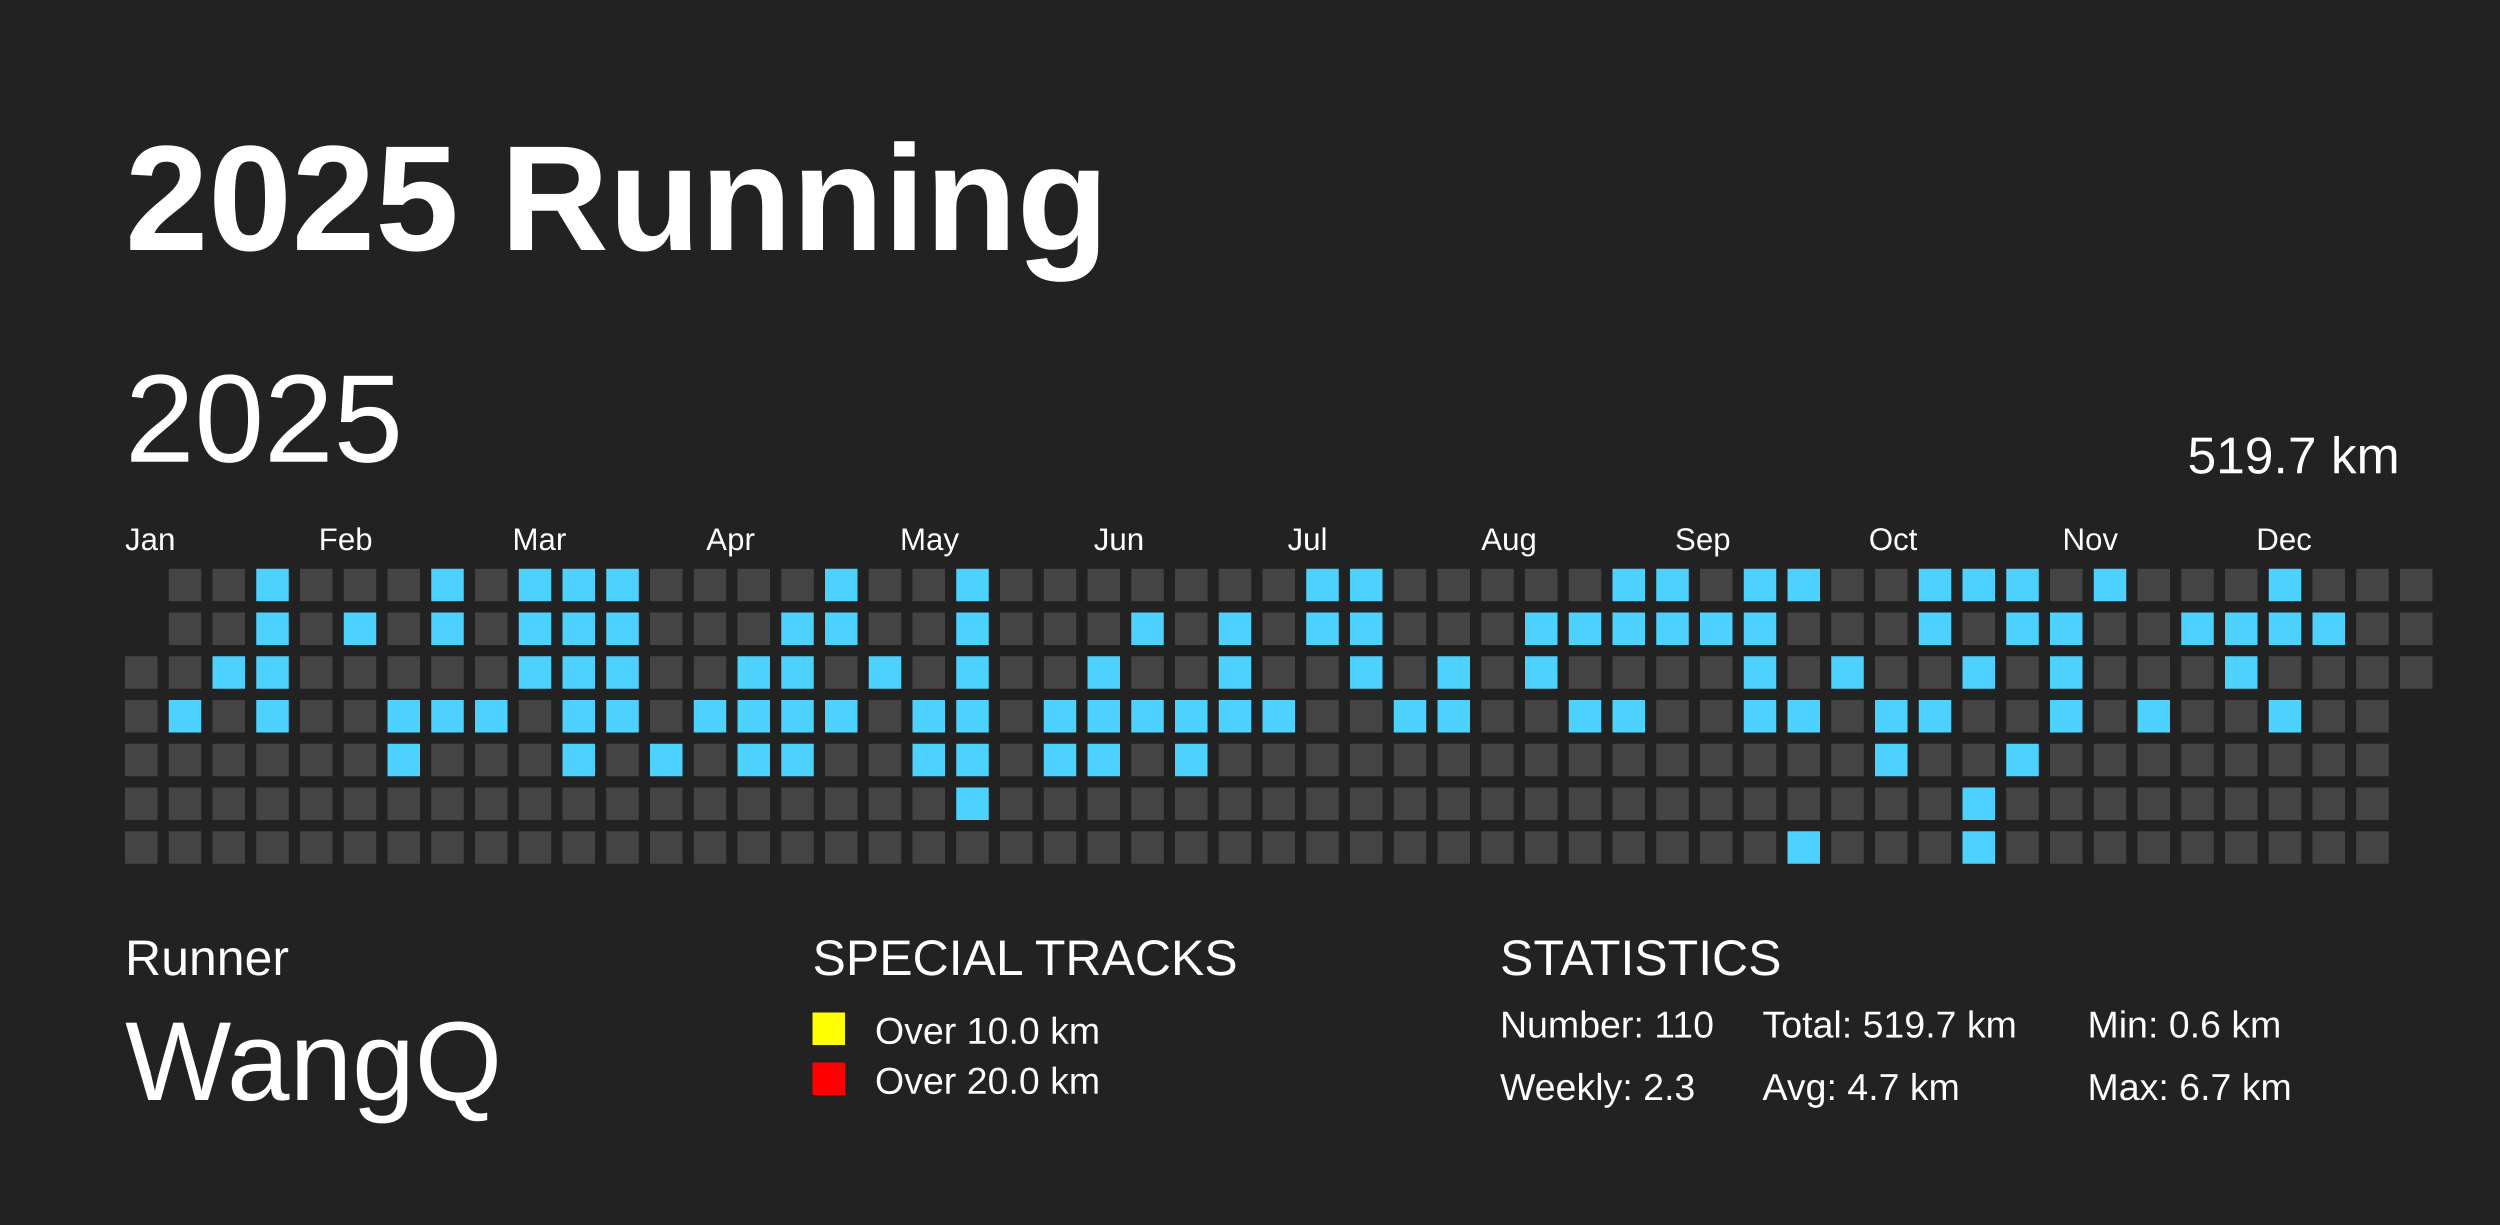
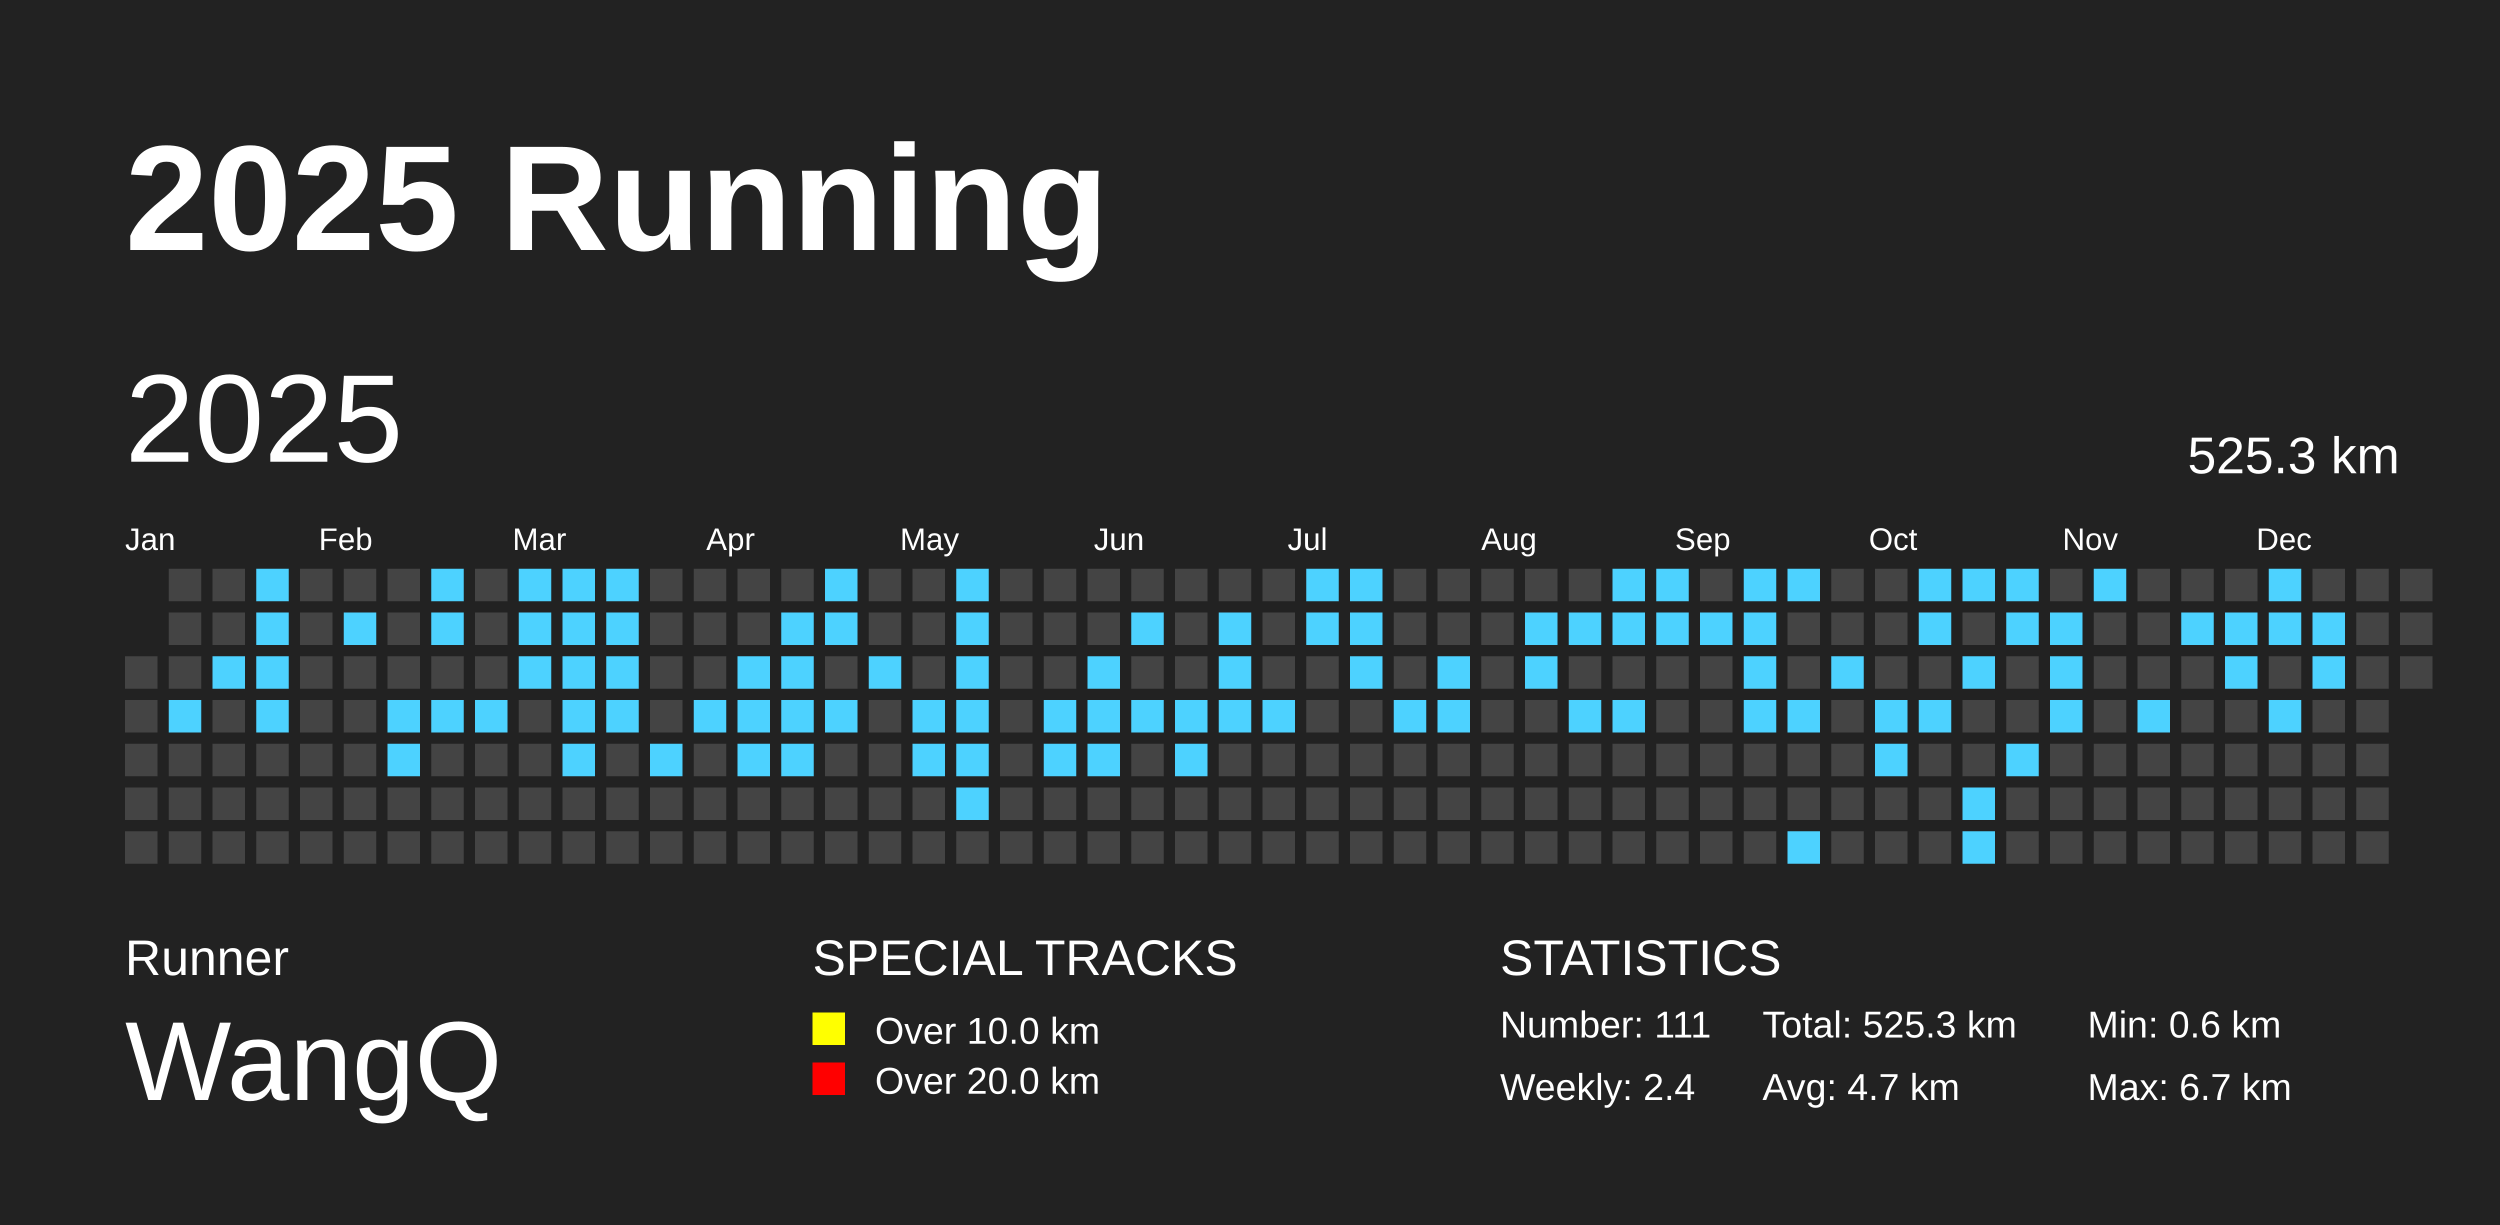
<svg xmlns="http://www.w3.org/2000/svg" baseProfile="full" height="98mm" version="1.1" viewBox="0,0,200,98" width="200mm">
  <defs />
  <rect fill="#222222" height="98" width="200" x="0" y="0" />
  <text fill="#FFFFFF" style="font-size:12px; font-family:Arial; font-weight:bold;" x="10" y="20">2025 Running</text>
  <text fill="#FFFFFF" style="font-size:4px; font-family:Arial" x="10" y="78">Runner</text>
  <text fill="#FFFFFF" style="font-size:9px; font-family:Arial" x="10" y="88">WangQ</text>
  <text fill="#FFFFFF" style="font-size:4px; font-family:Arial" x="65" y="78">SPECIAL TRACKS</text>
  <rect fill="yellow" height="2.6" width="2.6" x="65" y="81" />
  <text fill="#FFFFFF" style="font-size:3px; font-family:Arial" x="70" y="83.5">Over 10.0 km</text>
  <rect fill="red" height="2.6" width="2.6" x="65" y="85" />
  <text fill="#FFFFFF" style="font-size:3px; font-family:Arial" x="70" y="87.5">Over 20.0 km</text>
  <text fill="#FFFFFF" style="font-size:4px; font-family:Arial" x="120" y="78">STATISTICS</text>
-   <text fill="#FFFFFF" style="font-size:3px; font-family:Arial" x="120" y="83">Number: 110</text>
-   <text fill="#FFFFFF" style="font-size:3px; font-family:Arial" x="120" y="88">Weekly: 2.3</text>
-   <text fill="#FFFFFF" style="font-size:3px; font-family:Arial" x="141" y="83">Total: 519.7 km</text>
+   <text fill="#FFFFFF" style="font-size:3px; font-family:Arial" x="120" y="83">Number: 111</text>
+   <text fill="#FFFFFF" style="font-size:3px; font-family:Arial" x="120" y="88">Weekly: 2.4</text>
+   <text fill="#FFFFFF" style="font-size:3px; font-family:Arial" x="141" y="83">Total: 525.3 km</text>
  <text fill="#FFFFFF" style="font-size:3px; font-family:Arial" x="141" y="88">Avg: 4.7 km</text>
  <text fill="#FFFFFF" style="font-size:3px; font-family:Arial" x="167" y="83">Min: 0.6 km</text>
  <text fill="#FFFFFF" style="font-size:3px; font-family:Arial" x="167" y="88">Max: 6.7 km</text>
  <text dominant-baseline="hanging" fill="#FFFFFF" style="font-size:10.0px; font-family:Arial;" x="10" y="30">2025</text>
-   <text dominant-baseline="hanging" fill="#FFFFFF" style="font-size:4.125px; font-family:Arial;" x="175" y="35">519.7 km</text>
+   <text dominant-baseline="hanging" fill="#FFFFFF" style="font-size:4.125px; font-family:Arial;" x="175" y="35">525.3 km</text>
  <text fill="#FFFFFF" style="font-size:2.5px; font-family:Arial" x="10.0" y="44">Jan</text>
  <text fill="#FFFFFF" style="font-size:2.5px; font-family:Arial" x="25.5" y="44">Feb</text>
  <text fill="#FFFFFF" style="font-size:2.5px; font-family:Arial" x="41.0" y="44">Mar</text>
  <text fill="#FFFFFF" style="font-size:2.5px; font-family:Arial" x="56.5" y="44">Apr</text>
  <text fill="#FFFFFF" style="font-size:2.5px; font-family:Arial" x="72.0" y="44">May</text>
  <text fill="#FFFFFF" style="font-size:2.5px; font-family:Arial" x="87.5" y="44">Jun</text>
  <text fill="#FFFFFF" style="font-size:2.5px; font-family:Arial" x="103.0" y="44">Jul</text>
  <text fill="#FFFFFF" style="font-size:2.5px; font-family:Arial" x="118.5" y="44">Aug</text>
  <text fill="#FFFFFF" style="font-size:2.5px; font-family:Arial" x="134.0" y="44">Sep</text>
  <text fill="#FFFFFF" style="font-size:2.5px; font-family:Arial" x="149.5" y="44">Oct</text>
  <text fill="#FFFFFF" style="font-size:2.5px; font-family:Arial" x="165.0" y="44">Nov</text>
  <text fill="#FFFFFF" style="font-size:2.5px; font-family:Arial" x="180.5" y="44">Dec</text>
  <rect fill="#444444" height="2.6" width="2.6" x="10.0" y="52.5" />
  <rect fill="#444444" height="2.6" width="2.6" x="10.0" y="56.0" />
  <rect fill="#444444" height="2.6" width="2.6" x="10.0" y="59.5" />
  <rect fill="#444444" height="2.6" width="2.6" x="10.0" y="63.0" />
  <rect fill="#444444" height="2.6" width="2.6" x="10.0" y="66.5" />
  <rect fill="#444444" height="2.6" width="2.6" x="13.5" y="45.5" />
  <rect fill="#444444" height="2.6" width="2.6" x="13.5" y="49.0" />
  <rect fill="#444444" height="2.6" width="2.6" x="13.5" y="52.5" />
  <rect fill="#4DD2FF" height="2.6" width="2.6" x="13.5" y="56.0" />
  <rect fill="#444444" height="2.6" width="2.6" x="13.5" y="59.5" />
  <rect fill="#444444" height="2.6" width="2.6" x="13.5" y="63.0" />
  <rect fill="#444444" height="2.6" width="2.6" x="13.5" y="66.5" />
  <rect fill="#444444" height="2.6" width="2.6" x="17.0" y="45.5" />
  <rect fill="#444444" height="2.6" width="2.6" x="17.0" y="49.0" />
  <rect fill="#4DD2FF" height="2.6" width="2.6" x="17.0" y="52.5" />
  <rect fill="#444444" height="2.6" width="2.6" x="17.0" y="56.0" />
  <rect fill="#444444" height="2.6" width="2.6" x="17.0" y="59.5" />
  <rect fill="#444444" height="2.6" width="2.6" x="17.0" y="63.0" />
  <rect fill="#444444" height="2.6" width="2.6" x="17.0" y="66.5" />
  <rect fill="#4DD2FF" height="2.6" width="2.6" x="20.5" y="45.5" />
  <rect fill="#4DD2FF" height="2.6" width="2.6" x="20.5" y="49.0" />
  <rect fill="#4DD2FF" height="2.6" width="2.6" x="20.5" y="52.5" />
  <rect fill="#4DD2FF" height="2.6" width="2.6" x="20.5" y="56.0" />
  <rect fill="#444444" height="2.6" width="2.6" x="20.5" y="59.5" />
  <rect fill="#444444" height="2.6" width="2.6" x="20.5" y="63.0" />
  <rect fill="#444444" height="2.6" width="2.6" x="20.5" y="66.5" />
  <rect fill="#444444" height="2.6" width="2.6" x="24.0" y="45.5" />
  <rect fill="#444444" height="2.6" width="2.6" x="24.0" y="49.0" />
  <rect fill="#444444" height="2.6" width="2.6" x="24.0" y="52.5" />
  <rect fill="#444444" height="2.6" width="2.6" x="24.0" y="56.0" />
  <rect fill="#444444" height="2.6" width="2.6" x="24.0" y="59.5" />
  <rect fill="#444444" height="2.6" width="2.6" x="24.0" y="63.0" />
  <rect fill="#444444" height="2.6" width="2.6" x="24.0" y="66.5" />
  <rect fill="#444444" height="2.6" width="2.6" x="27.5" y="45.5" />
  <rect fill="#4DD2FF" height="2.6" width="2.6" x="27.5" y="49.0" />
  <rect fill="#444444" height="2.6" width="2.6" x="27.5" y="52.5" />
  <rect fill="#444444" height="2.6" width="2.6" x="27.5" y="56.0" />
  <rect fill="#444444" height="2.6" width="2.6" x="27.5" y="59.5" />
  <rect fill="#444444" height="2.6" width="2.6" x="27.5" y="63.0" />
  <rect fill="#444444" height="2.6" width="2.6" x="27.5" y="66.5" />
  <rect fill="#444444" height="2.6" width="2.6" x="31.0" y="45.5" />
  <rect fill="#444444" height="2.6" width="2.6" x="31.0" y="49.0" />
  <rect fill="#444444" height="2.6" width="2.6" x="31.0" y="52.5" />
  <rect fill="#4DD2FF" height="2.6" width="2.6" x="31.0" y="56.0" />
  <rect fill="#4DD2FF" height="2.6" width="2.6" x="31.0" y="59.5" />
  <rect fill="#444444" height="2.6" width="2.6" x="31.0" y="63.0" />
  <rect fill="#444444" height="2.6" width="2.6" x="31.0" y="66.5" />
  <rect fill="#4DD2FF" height="2.6" width="2.6" x="34.5" y="45.5" />
  <rect fill="#4DD2FF" height="2.6" width="2.6" x="34.5" y="49.0" />
  <rect fill="#444444" height="2.6" width="2.6" x="34.5" y="52.5" />
  <rect fill="#4DD2FF" height="2.6" width="2.6" x="34.5" y="56.0" />
  <rect fill="#444444" height="2.6" width="2.6" x="34.5" y="59.5" />
  <rect fill="#444444" height="2.6" width="2.6" x="34.5" y="63.0" />
  <rect fill="#444444" height="2.6" width="2.6" x="34.5" y="66.5" />
  <rect fill="#444444" height="2.6" width="2.6" x="38.0" y="45.5" />
  <rect fill="#444444" height="2.6" width="2.6" x="38.0" y="49.0" />
  <rect fill="#444444" height="2.6" width="2.6" x="38.0" y="52.5" />
  <rect fill="#4DD2FF" height="2.6" width="2.6" x="38.0" y="56.0" />
  <rect fill="#444444" height="2.6" width="2.6" x="38.0" y="59.5" />
  <rect fill="#444444" height="2.6" width="2.6" x="38.0" y="63.0" />
  <rect fill="#444444" height="2.6" width="2.6" x="38.0" y="66.5" />
  <rect fill="#4DD2FF" height="2.6" width="2.6" x="41.5" y="45.5" />
  <rect fill="#4DD2FF" height="2.6" width="2.6" x="41.5" y="49.0" />
  <rect fill="#4DD2FF" height="2.6" width="2.6" x="41.5" y="52.5" />
  <rect fill="#444444" height="2.6" width="2.6" x="41.5" y="56.0" />
  <rect fill="#444444" height="2.6" width="2.6" x="41.5" y="59.5" />
  <rect fill="#444444" height="2.6" width="2.6" x="41.5" y="63.0" />
  <rect fill="#444444" height="2.6" width="2.6" x="41.5" y="66.5" />
  <rect fill="#4DD2FF" height="2.6" width="2.6" x="45.0" y="45.5" />
  <rect fill="#4DD2FF" height="2.6" width="2.6" x="45.0" y="49.0" />
  <rect fill="#4DD2FF" height="2.6" width="2.6" x="45.0" y="52.5" />
  <rect fill="#4DD2FF" height="2.6" width="2.6" x="45.0" y="56.0" />
  <rect fill="#4DD2FF" height="2.6" width="2.6" x="45.0" y="59.5" />
  <rect fill="#444444" height="2.6" width="2.6" x="45.0" y="63.0" />
  <rect fill="#444444" height="2.6" width="2.6" x="45.0" y="66.5" />
  <rect fill="#4DD2FF" height="2.6" width="2.6" x="48.5" y="45.5" />
  <rect fill="#4DD2FF" height="2.6" width="2.6" x="48.5" y="49.0" />
  <rect fill="#4DD2FF" height="2.6" width="2.6" x="48.5" y="52.5" />
  <rect fill="#4DD2FF" height="2.6" width="2.6" x="48.5" y="56.0" />
  <rect fill="#444444" height="2.6" width="2.6" x="48.5" y="59.5" />
  <rect fill="#444444" height="2.6" width="2.6" x="48.5" y="63.0" />
  <rect fill="#444444" height="2.6" width="2.6" x="48.5" y="66.5" />
  <rect fill="#444444" height="2.6" width="2.6" x="52.0" y="45.5" />
  <rect fill="#444444" height="2.6" width="2.6" x="52.0" y="49.0" />
  <rect fill="#444444" height="2.6" width="2.6" x="52.0" y="52.5" />
  <rect fill="#444444" height="2.6" width="2.6" x="52.0" y="56.0" />
  <rect fill="#4DD2FF" height="2.6" width="2.6" x="52.0" y="59.5" />
  <rect fill="#444444" height="2.6" width="2.6" x="52.0" y="63.0" />
  <rect fill="#444444" height="2.6" width="2.6" x="52.0" y="66.5" />
  <rect fill="#444444" height="2.6" width="2.6" x="55.5" y="45.5" />
  <rect fill="#444444" height="2.6" width="2.6" x="55.5" y="49.0" />
  <rect fill="#444444" height="2.6" width="2.6" x="55.5" y="52.5" />
  <rect fill="#4DD2FF" height="2.6" width="2.6" x="55.5" y="56.0" />
  <rect fill="#444444" height="2.6" width="2.6" x="55.5" y="59.5" />
  <rect fill="#444444" height="2.6" width="2.6" x="55.5" y="63.0" />
  <rect fill="#444444" height="2.6" width="2.6" x="55.5" y="66.5" />
  <rect fill="#444444" height="2.6" width="2.6" x="59.0" y="45.5" />
  <rect fill="#444444" height="2.6" width="2.6" x="59.0" y="49.0" />
  <rect fill="#4DD2FF" height="2.6" width="2.6" x="59.0" y="52.5" />
  <rect fill="#4DD2FF" height="2.6" width="2.6" x="59.0" y="56.0" />
  <rect fill="#4DD2FF" height="2.6" width="2.6" x="59.0" y="59.5" />
  <rect fill="#444444" height="2.6" width="2.6" x="59.0" y="63.0" />
  <rect fill="#444444" height="2.6" width="2.6" x="59.0" y="66.5" />
  <rect fill="#444444" height="2.6" width="2.6" x="62.5" y="45.5" />
  <rect fill="#4DD2FF" height="2.6" width="2.6" x="62.5" y="49.0" />
  <rect fill="#4DD2FF" height="2.6" width="2.6" x="62.5" y="52.5" />
  <rect fill="#4DD2FF" height="2.6" width="2.6" x="62.5" y="56.0" />
  <rect fill="#4DD2FF" height="2.6" width="2.6" x="62.5" y="59.5" />
  <rect fill="#444444" height="2.6" width="2.6" x="62.5" y="63.0" />
  <rect fill="#444444" height="2.6" width="2.6" x="62.5" y="66.5" />
  <rect fill="#4DD2FF" height="2.6" width="2.6" x="66.0" y="45.5" />
  <rect fill="#4DD2FF" height="2.6" width="2.6" x="66.0" y="49.0" />
  <rect fill="#444444" height="2.6" width="2.6" x="66.0" y="52.5" />
  <rect fill="#4DD2FF" height="2.6" width="2.6" x="66.0" y="56.0" />
  <rect fill="#444444" height="2.6" width="2.6" x="66.0" y="59.5" />
  <rect fill="#444444" height="2.6" width="2.6" x="66.0" y="63.0" />
  <rect fill="#444444" height="2.6" width="2.6" x="66.0" y="66.5" />
  <rect fill="#444444" height="2.6" width="2.6" x="69.5" y="45.5" />
  <rect fill="#444444" height="2.6" width="2.6" x="69.5" y="49.0" />
  <rect fill="#4DD2FF" height="2.6" width="2.6" x="69.5" y="52.5" />
  <rect fill="#444444" height="2.6" width="2.6" x="69.5" y="56.0" />
  <rect fill="#444444" height="2.6" width="2.6" x="69.5" y="59.5" />
  <rect fill="#444444" height="2.6" width="2.6" x="69.5" y="63.0" />
  <rect fill="#444444" height="2.6" width="2.6" x="69.5" y="66.5" />
  <rect fill="#444444" height="2.6" width="2.6" x="73.0" y="45.5" />
  <rect fill="#444444" height="2.6" width="2.6" x="73.0" y="49.0" />
  <rect fill="#444444" height="2.6" width="2.6" x="73.0" y="52.5" />
  <rect fill="#4DD2FF" height="2.6" width="2.6" x="73.0" y="56.0" />
  <rect fill="#4DD2FF" height="2.6" width="2.6" x="73.0" y="59.5" />
  <rect fill="#444444" height="2.6" width="2.6" x="73.0" y="63.0" />
  <rect fill="#444444" height="2.6" width="2.6" x="73.0" y="66.5" />
  <rect fill="#4DD2FF" height="2.6" width="2.6" x="76.5" y="45.5" />
  <rect fill="#4DD2FF" height="2.6" width="2.6" x="76.5" y="49.0" />
  <rect fill="#4DD2FF" height="2.6" width="2.6" x="76.5" y="52.5" />
  <rect fill="#4DD2FF" height="2.6" width="2.6" x="76.5" y="56.0" />
  <rect fill="#4DD2FF" height="2.6" width="2.6" x="76.5" y="59.5" />
  <rect fill="#4DD2FF" height="2.6" width="2.6" x="76.5" y="63.0" />
  <rect fill="#444444" height="2.6" width="2.6" x="76.5" y="66.5" />
  <rect fill="#444444" height="2.6" width="2.6" x="80.0" y="45.5" />
  <rect fill="#444444" height="2.6" width="2.6" x="80.0" y="49.0" />
  <rect fill="#444444" height="2.6" width="2.6" x="80.0" y="52.5" />
  <rect fill="#444444" height="2.6" width="2.6" x="80.0" y="56.0" />
  <rect fill="#444444" height="2.6" width="2.6" x="80.0" y="59.5" />
  <rect fill="#444444" height="2.6" width="2.6" x="80.0" y="63.0" />
  <rect fill="#444444" height="2.6" width="2.6" x="80.0" y="66.5" />
  <rect fill="#444444" height="2.6" width="2.6" x="83.5" y="45.5" />
  <rect fill="#444444" height="2.6" width="2.6" x="83.5" y="49.0" />
  <rect fill="#444444" height="2.6" width="2.6" x="83.5" y="52.5" />
  <rect fill="#4DD2FF" height="2.6" width="2.6" x="83.5" y="56.0" />
  <rect fill="#4DD2FF" height="2.6" width="2.6" x="83.5" y="59.5" />
  <rect fill="#444444" height="2.6" width="2.6" x="83.5" y="63.0" />
  <rect fill="#444444" height="2.6" width="2.6" x="83.5" y="66.5" />
  <rect fill="#444444" height="2.6" width="2.6" x="87.0" y="45.5" />
  <rect fill="#444444" height="2.6" width="2.6" x="87.0" y="49.0" />
  <rect fill="#4DD2FF" height="2.6" width="2.6" x="87.0" y="52.5" />
  <rect fill="#4DD2FF" height="2.6" width="2.6" x="87.0" y="56.0" />
  <rect fill="#4DD2FF" height="2.6" width="2.6" x="87.0" y="59.5" />
  <rect fill="#444444" height="2.6" width="2.6" x="87.0" y="63.0" />
  <rect fill="#444444" height="2.6" width="2.6" x="87.0" y="66.5" />
  <rect fill="#444444" height="2.6" width="2.6" x="90.5" y="45.5" />
  <rect fill="#4DD2FF" height="2.6" width="2.6" x="90.5" y="49.0" />
  <rect fill="#444444" height="2.6" width="2.6" x="90.5" y="52.5" />
  <rect fill="#4DD2FF" height="2.6" width="2.6" x="90.5" y="56.0" />
  <rect fill="#444444" height="2.6" width="2.6" x="90.5" y="59.5" />
  <rect fill="#444444" height="2.6" width="2.6" x="90.5" y="63.0" />
  <rect fill="#444444" height="2.6" width="2.6" x="90.5" y="66.5" />
  <rect fill="#444444" height="2.6" width="2.6" x="94.0" y="45.5" />
  <rect fill="#444444" height="2.6" width="2.6" x="94.0" y="49.0" />
  <rect fill="#444444" height="2.6" width="2.6" x="94.0" y="52.5" />
  <rect fill="#4DD2FF" height="2.6" width="2.6" x="94.0" y="56.0" />
  <rect fill="#4DD2FF" height="2.6" width="2.6" x="94.0" y="59.5" />
  <rect fill="#444444" height="2.6" width="2.6" x="94.0" y="63.0" />
  <rect fill="#444444" height="2.6" width="2.6" x="94.0" y="66.5" />
  <rect fill="#444444" height="2.6" width="2.6" x="97.5" y="45.5" />
  <rect fill="#4DD2FF" height="2.6" width="2.6" x="97.5" y="49.0" />
  <rect fill="#4DD2FF" height="2.6" width="2.6" x="97.5" y="52.5" />
  <rect fill="#4DD2FF" height="2.6" width="2.6" x="97.5" y="56.0" />
  <rect fill="#444444" height="2.6" width="2.6" x="97.5" y="59.5" />
  <rect fill="#444444" height="2.6" width="2.6" x="97.5" y="63.0" />
  <rect fill="#444444" height="2.6" width="2.6" x="97.5" y="66.5" />
  <rect fill="#444444" height="2.6" width="2.6" x="101.0" y="45.5" />
  <rect fill="#444444" height="2.6" width="2.6" x="101.0" y="49.0" />
  <rect fill="#444444" height="2.6" width="2.6" x="101.0" y="52.5" />
  <rect fill="#4DD2FF" height="2.6" width="2.6" x="101.0" y="56.0" />
  <rect fill="#444444" height="2.6" width="2.6" x="101.0" y="59.5" />
  <rect fill="#444444" height="2.6" width="2.6" x="101.0" y="63.0" />
  <rect fill="#444444" height="2.6" width="2.6" x="101.0" y="66.5" />
  <rect fill="#4DD2FF" height="2.6" width="2.6" x="104.5" y="45.5" />
  <rect fill="#4DD2FF" height="2.6" width="2.6" x="104.5" y="49.0" />
  <rect fill="#444444" height="2.6" width="2.6" x="104.5" y="52.5" />
  <rect fill="#444444" height="2.6" width="2.6" x="104.5" y="56.0" />
  <rect fill="#444444" height="2.6" width="2.6" x="104.5" y="59.5" />
  <rect fill="#444444" height="2.6" width="2.6" x="104.5" y="63.0" />
  <rect fill="#444444" height="2.6" width="2.6" x="104.5" y="66.5" />
  <rect fill="#4DD2FF" height="2.6" width="2.6" x="108.0" y="45.5" />
  <rect fill="#4DD2FF" height="2.6" width="2.6" x="108.0" y="49.0" />
  <rect fill="#4DD2FF" height="2.6" width="2.6" x="108.0" y="52.5" />
  <rect fill="#444444" height="2.6" width="2.6" x="108.0" y="56.0" />
  <rect fill="#444444" height="2.6" width="2.6" x="108.0" y="59.5" />
  <rect fill="#444444" height="2.6" width="2.6" x="108.0" y="63.0" />
  <rect fill="#444444" height="2.6" width="2.6" x="108.0" y="66.5" />
  <rect fill="#444444" height="2.6" width="2.6" x="111.5" y="45.5" />
  <rect fill="#444444" height="2.6" width="2.6" x="111.5" y="49.0" />
  <rect fill="#444444" height="2.6" width="2.6" x="111.5" y="52.5" />
  <rect fill="#4DD2FF" height="2.6" width="2.6" x="111.5" y="56.0" />
  <rect fill="#444444" height="2.6" width="2.6" x="111.5" y="59.5" />
  <rect fill="#444444" height="2.6" width="2.6" x="111.5" y="63.0" />
  <rect fill="#444444" height="2.6" width="2.6" x="111.5" y="66.5" />
  <rect fill="#444444" height="2.6" width="2.6" x="115.0" y="45.5" />
  <rect fill="#444444" height="2.6" width="2.6" x="115.0" y="49.0" />
  <rect fill="#4DD2FF" height="2.6" width="2.6" x="115.0" y="52.5" />
  <rect fill="#4DD2FF" height="2.6" width="2.6" x="115.0" y="56.0" />
  <rect fill="#444444" height="2.6" width="2.6" x="115.0" y="59.5" />
  <rect fill="#444444" height="2.6" width="2.6" x="115.0" y="63.0" />
  <rect fill="#444444" height="2.6" width="2.6" x="115.0" y="66.5" />
  <rect fill="#444444" height="2.6" width="2.6" x="118.5" y="45.5" />
  <rect fill="#444444" height="2.6" width="2.6" x="118.5" y="49.0" />
  <rect fill="#444444" height="2.6" width="2.6" x="118.5" y="52.5" />
  <rect fill="#444444" height="2.6" width="2.6" x="118.5" y="56.0" />
  <rect fill="#444444" height="2.6" width="2.6" x="118.5" y="59.5" />
  <rect fill="#444444" height="2.6" width="2.6" x="118.5" y="63.0" />
  <rect fill="#444444" height="2.6" width="2.6" x="118.5" y="66.5" />
  <rect fill="#444444" height="2.6" width="2.6" x="122.0" y="45.5" />
  <rect fill="#4DD2FF" height="2.6" width="2.6" x="122.0" y="49.0" />
  <rect fill="#4DD2FF" height="2.6" width="2.6" x="122.0" y="52.5" />
  <rect fill="#444444" height="2.6" width="2.6" x="122.0" y="56.0" />
  <rect fill="#444444" height="2.6" width="2.6" x="122.0" y="59.5" />
  <rect fill="#444444" height="2.6" width="2.6" x="122.0" y="63.0" />
  <rect fill="#444444" height="2.6" width="2.6" x="122.0" y="66.5" />
  <rect fill="#444444" height="2.6" width="2.6" x="125.5" y="45.5" />
  <rect fill="#4DD2FF" height="2.6" width="2.6" x="125.5" y="49.0" />
  <rect fill="#444444" height="2.6" width="2.6" x="125.5" y="52.5" />
  <rect fill="#4DD2FF" height="2.6" width="2.6" x="125.5" y="56.0" />
  <rect fill="#444444" height="2.6" width="2.6" x="125.5" y="59.5" />
  <rect fill="#444444" height="2.6" width="2.6" x="125.5" y="63.0" />
  <rect fill="#444444" height="2.6" width="2.6" x="125.5" y="66.5" />
  <rect fill="#4DD2FF" height="2.6" width="2.6" x="129.0" y="45.5" />
  <rect fill="#4DD2FF" height="2.6" width="2.6" x="129.0" y="49.0" />
  <rect fill="#444444" height="2.6" width="2.6" x="129.0" y="52.5" />
  <rect fill="#4DD2FF" height="2.6" width="2.6" x="129.0" y="56.0" />
  <rect fill="#444444" height="2.6" width="2.6" x="129.0" y="59.5" />
  <rect fill="#444444" height="2.6" width="2.6" x="129.0" y="63.0" />
  <rect fill="#444444" height="2.6" width="2.6" x="129.0" y="66.5" />
  <rect fill="#4DD2FF" height="2.6" width="2.6" x="132.5" y="45.5" />
  <rect fill="#4DD2FF" height="2.6" width="2.6" x="132.5" y="49.0" />
  <rect fill="#444444" height="2.6" width="2.6" x="132.5" y="52.5" />
  <rect fill="#444444" height="2.6" width="2.6" x="132.5" y="56.0" />
  <rect fill="#444444" height="2.6" width="2.6" x="132.5" y="59.5" />
  <rect fill="#444444" height="2.6" width="2.6" x="132.5" y="63.0" />
  <rect fill="#444444" height="2.6" width="2.6" x="132.5" y="66.5" />
  <rect fill="#444444" height="2.6" width="2.6" x="136.0" y="45.5" />
  <rect fill="#4DD2FF" height="2.6" width="2.6" x="136.0" y="49.0" />
  <rect fill="#444444" height="2.6" width="2.6" x="136.0" y="52.5" />
  <rect fill="#444444" height="2.6" width="2.6" x="136.0" y="56.0" />
  <rect fill="#444444" height="2.6" width="2.6" x="136.0" y="59.5" />
  <rect fill="#444444" height="2.6" width="2.6" x="136.0" y="63.0" />
  <rect fill="#444444" height="2.6" width="2.6" x="136.0" y="66.5" />
  <rect fill="#4DD2FF" height="2.6" width="2.6" x="139.5" y="45.5" />
  <rect fill="#4DD2FF" height="2.6" width="2.6" x="139.5" y="49.0" />
  <rect fill="#4DD2FF" height="2.6" width="2.6" x="139.5" y="52.5" />
  <rect fill="#4DD2FF" height="2.6" width="2.6" x="139.5" y="56.0" />
  <rect fill="#444444" height="2.6" width="2.6" x="139.5" y="59.5" />
  <rect fill="#444444" height="2.6" width="2.6" x="139.5" y="63.0" />
  <rect fill="#444444" height="2.6" width="2.6" x="139.5" y="66.5" />
  <rect fill="#4DD2FF" height="2.6" width="2.6" x="143.0" y="45.5" />
  <rect fill="#444444" height="2.6" width="2.6" x="143.0" y="49.0" />
  <rect fill="#444444" height="2.6" width="2.6" x="143.0" y="52.5" />
  <rect fill="#4DD2FF" height="2.6" width="2.6" x="143.0" y="56.0" />
  <rect fill="#444444" height="2.6" width="2.6" x="143.0" y="59.5" />
  <rect fill="#444444" height="2.6" width="2.6" x="143.0" y="63.0" />
  <rect fill="#4DD2FF" height="2.6" width="2.6" x="143.0" y="66.5" />
  <rect fill="#444444" height="2.6" width="2.6" x="146.5" y="45.5" />
  <rect fill="#444444" height="2.6" width="2.6" x="146.5" y="49.0" />
  <rect fill="#4DD2FF" height="2.6" width="2.6" x="146.5" y="52.5" />
  <rect fill="#444444" height="2.6" width="2.6" x="146.5" y="56.0" />
  <rect fill="#444444" height="2.6" width="2.6" x="146.5" y="59.5" />
  <rect fill="#444444" height="2.6" width="2.6" x="146.5" y="63.0" />
  <rect fill="#444444" height="2.6" width="2.6" x="146.5" y="66.5" />
  <rect fill="#444444" height="2.6" width="2.6" x="150.0" y="45.5" />
  <rect fill="#444444" height="2.6" width="2.6" x="150.0" y="49.0" />
  <rect fill="#444444" height="2.6" width="2.6" x="150.0" y="52.5" />
  <rect fill="#4DD2FF" height="2.6" width="2.6" x="150.0" y="56.0" />
  <rect fill="#4DD2FF" height="2.6" width="2.6" x="150.0" y="59.5" />
  <rect fill="#444444" height="2.6" width="2.6" x="150.0" y="63.0" />
  <rect fill="#444444" height="2.6" width="2.6" x="150.0" y="66.5" />
  <rect fill="#4DD2FF" height="2.6" width="2.6" x="153.5" y="45.5" />
  <rect fill="#4DD2FF" height="2.6" width="2.6" x="153.5" y="49.0" />
  <rect fill="#444444" height="2.6" width="2.6" x="153.5" y="52.5" />
  <rect fill="#4DD2FF" height="2.6" width="2.6" x="153.5" y="56.0" />
  <rect fill="#444444" height="2.6" width="2.6" x="153.5" y="59.5" />
  <rect fill="#444444" height="2.6" width="2.6" x="153.5" y="63.0" />
  <rect fill="#444444" height="2.6" width="2.6" x="153.5" y="66.5" />
  <rect fill="#4DD2FF" height="2.6" width="2.6" x="157.0" y="45.5" />
  <rect fill="#444444" height="2.6" width="2.6" x="157.0" y="49.0" />
  <rect fill="#4DD2FF" height="2.6" width="2.6" x="157.0" y="52.5" />
  <rect fill="#444444" height="2.6" width="2.6" x="157.0" y="56.0" />
  <rect fill="#444444" height="2.6" width="2.6" x="157.0" y="59.5" />
  <rect fill="#4DD2FF" height="2.6" width="2.6" x="157.0" y="63.0" />
  <rect fill="#4DD2FF" height="2.6" width="2.6" x="157.0" y="66.5" />
  <rect fill="#4DD2FF" height="2.6" width="2.6" x="160.5" y="45.5" />
  <rect fill="#4DD2FF" height="2.6" width="2.6" x="160.5" y="49.0" />
  <rect fill="#444444" height="2.6" width="2.6" x="160.5" y="52.5" />
  <rect fill="#444444" height="2.6" width="2.6" x="160.5" y="56.0" />
  <rect fill="#4DD2FF" height="2.6" width="2.6" x="160.5" y="59.5" />
  <rect fill="#444444" height="2.6" width="2.6" x="160.5" y="63.0" />
  <rect fill="#444444" height="2.6" width="2.6" x="160.5" y="66.5" />
  <rect fill="#444444" height="2.6" width="2.6" x="164.0" y="45.5" />
  <rect fill="#4DD2FF" height="2.6" width="2.6" x="164.0" y="49.0" />
  <rect fill="#4DD2FF" height="2.6" width="2.6" x="164.0" y="52.5" />
  <rect fill="#4DD2FF" height="2.6" width="2.6" x="164.0" y="56.0" />
  <rect fill="#444444" height="2.6" width="2.6" x="164.0" y="59.5" />
  <rect fill="#444444" height="2.6" width="2.6" x="164.0" y="63.0" />
  <rect fill="#444444" height="2.6" width="2.6" x="164.0" y="66.5" />
  <rect fill="#4DD2FF" height="2.6" width="2.6" x="167.5" y="45.5" />
  <rect fill="#444444" height="2.6" width="2.6" x="167.5" y="49.0" />
  <rect fill="#444444" height="2.6" width="2.6" x="167.5" y="52.5" />
  <rect fill="#444444" height="2.6" width="2.6" x="167.5" y="56.0" />
  <rect fill="#444444" height="2.6" width="2.6" x="167.5" y="59.5" />
  <rect fill="#444444" height="2.6" width="2.6" x="167.5" y="63.0" />
  <rect fill="#444444" height="2.6" width="2.6" x="167.5" y="66.5" />
  <rect fill="#444444" height="2.6" width="2.6" x="171.0" y="45.5" />
  <rect fill="#444444" height="2.6" width="2.6" x="171.0" y="49.0" />
  <rect fill="#444444" height="2.6" width="2.6" x="171.0" y="52.5" />
  <rect fill="#4DD2FF" height="2.6" width="2.6" x="171.0" y="56.0" />
  <rect fill="#444444" height="2.6" width="2.6" x="171.0" y="59.5" />
  <rect fill="#444444" height="2.6" width="2.6" x="171.0" y="63.0" />
  <rect fill="#444444" height="2.6" width="2.6" x="171.0" y="66.5" />
  <rect fill="#444444" height="2.6" width="2.6" x="174.5" y="45.5" />
  <rect fill="#4DD2FF" height="2.6" width="2.6" x="174.5" y="49.0" />
  <rect fill="#444444" height="2.6" width="2.6" x="174.5" y="52.5" />
  <rect fill="#444444" height="2.6" width="2.6" x="174.5" y="56.0" />
  <rect fill="#444444" height="2.6" width="2.6" x="174.5" y="59.5" />
  <rect fill="#444444" height="2.6" width="2.6" x="174.5" y="63.0" />
  <rect fill="#444444" height="2.6" width="2.6" x="174.5" y="66.5" />
  <rect fill="#444444" height="2.6" width="2.6" x="178.0" y="45.5" />
  <rect fill="#4DD2FF" height="2.6" width="2.6" x="178.0" y="49.0" />
  <rect fill="#4DD2FF" height="2.6" width="2.6" x="178.0" y="52.5" />
  <rect fill="#444444" height="2.6" width="2.6" x="178.0" y="56.0" />
  <rect fill="#444444" height="2.6" width="2.6" x="178.0" y="59.5" />
  <rect fill="#444444" height="2.6" width="2.6" x="178.0" y="63.0" />
  <rect fill="#444444" height="2.6" width="2.6" x="178.0" y="66.5" />
  <rect fill="#4DD2FF" height="2.6" width="2.6" x="181.5" y="45.5" />
  <rect fill="#4DD2FF" height="2.6" width="2.6" x="181.5" y="49.0" />
  <rect fill="#444444" height="2.6" width="2.6" x="181.5" y="52.5" />
  <rect fill="#4DD2FF" height="2.6" width="2.6" x="181.5" y="56.0" />
  <rect fill="#444444" height="2.6" width="2.6" x="181.5" y="59.5" />
  <rect fill="#444444" height="2.6" width="2.6" x="181.5" y="63.0" />
  <rect fill="#444444" height="2.6" width="2.6" x="181.5" y="66.5" />
  <rect fill="#444444" height="2.6" width="2.6" x="185.0" y="45.5" />
  <rect fill="#4DD2FF" height="2.6" width="2.6" x="185.0" y="49.0" />
-   <rect fill="#444444" height="2.6" width="2.6" x="185.0" y="52.5" />
+   <rect fill="#4DD2FF" height="2.6" width="2.6" x="185.0" y="52.5" />
  <rect fill="#444444" height="2.6" width="2.6" x="185.0" y="56.0" />
  <rect fill="#444444" height="2.6" width="2.6" x="185.0" y="59.5" />
  <rect fill="#444444" height="2.6" width="2.6" x="185.0" y="63.0" />
  <rect fill="#444444" height="2.6" width="2.6" x="185.0" y="66.5" />
  <rect fill="#444444" height="2.6" width="2.6" x="188.5" y="45.5" />
  <rect fill="#444444" height="2.6" width="2.6" x="188.5" y="49.0" />
  <rect fill="#444444" height="2.6" width="2.6" x="188.5" y="52.5" />
  <rect fill="#444444" height="2.6" width="2.6" x="188.5" y="56.0" />
  <rect fill="#444444" height="2.6" width="2.6" x="188.5" y="59.5" />
  <rect fill="#444444" height="2.6" width="2.6" x="188.5" y="63.0" />
  <rect fill="#444444" height="2.6" width="2.6" x="188.5" y="66.5" />
  <rect fill="#444444" height="2.6" width="2.6" x="192.0" y="45.5" />
  <rect fill="#444444" height="2.6" width="2.6" x="192.0" y="49.0" />
  <rect fill="#444444" height="2.6" width="2.6" x="192.0" y="52.5" />
</svg>
